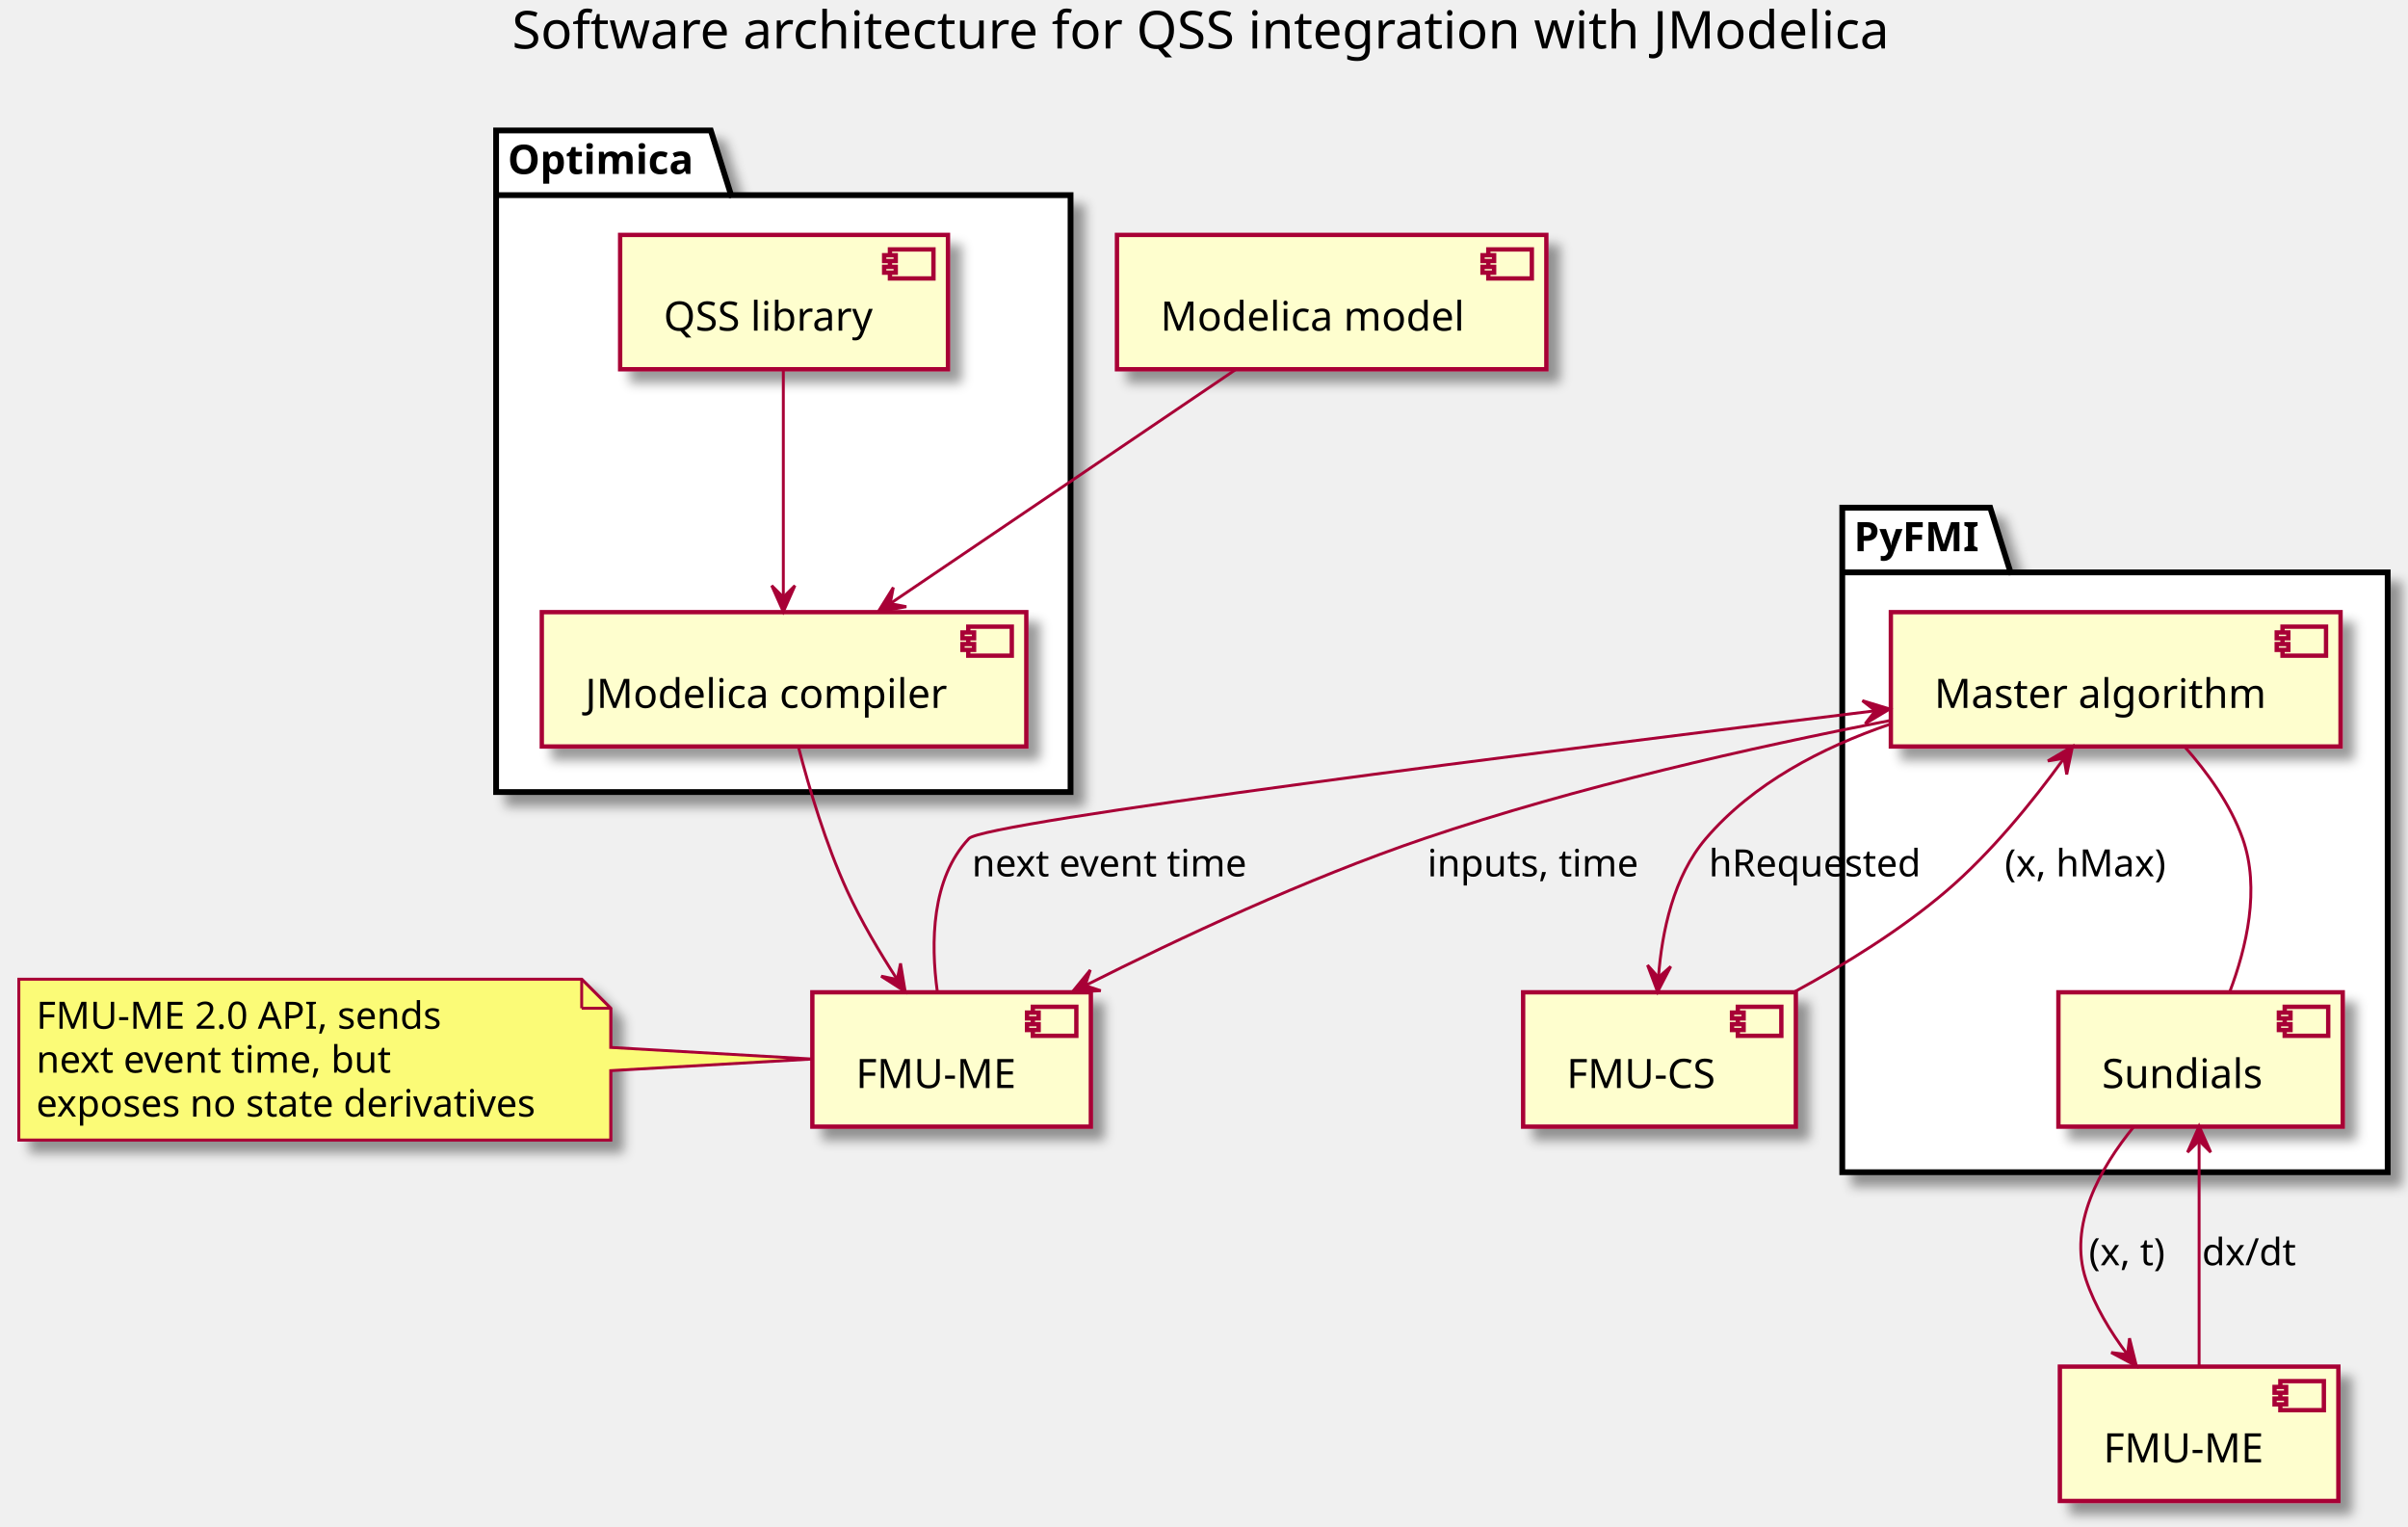
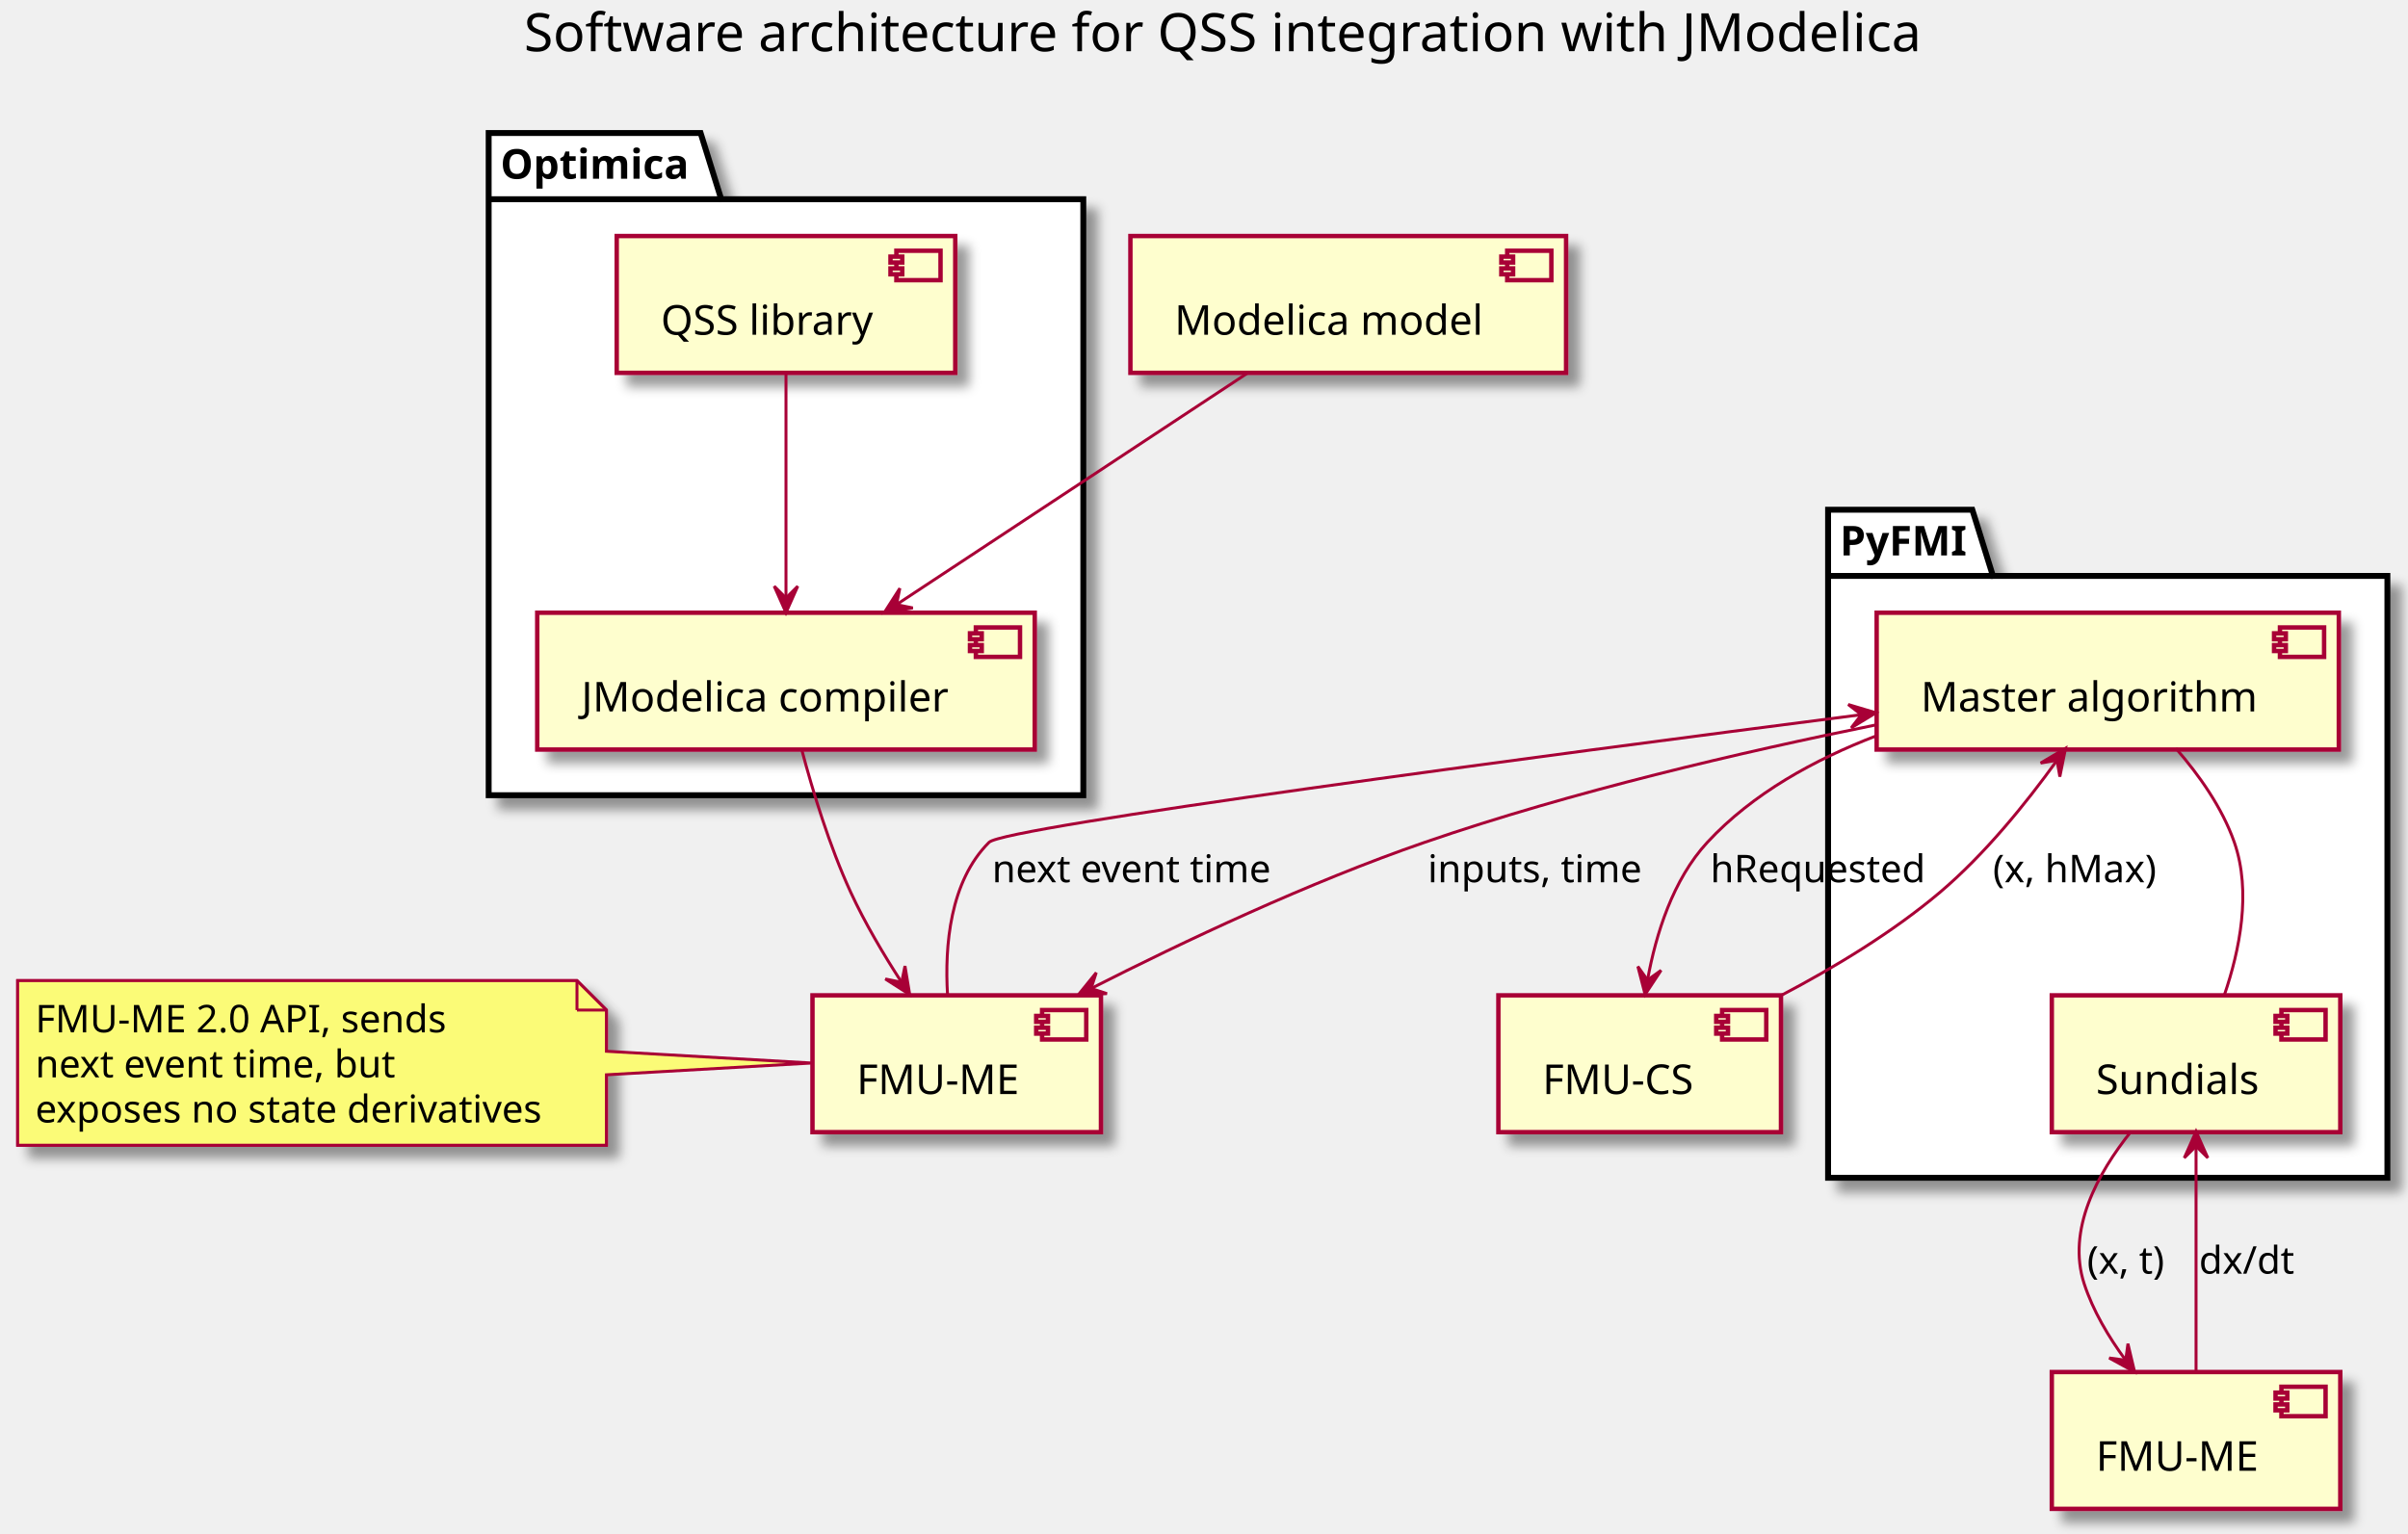
- <svg xmlns="http://www.w3.org/2000/svg" contentScriptType="application/ecmascript" contentStyleType="text/css" height="526px" preserveAspectRatio="none" style="width:830px;height:526px;" version="1.1" viewBox="0 0 830 526" width="830px" zoomAndPan="magnify">
+ <svg xmlns="http://www.w3.org/2000/svg" contentScriptType="application/ecmascript" contentStyleType="text/css" height="521px" preserveAspectRatio="none" style="width:818px;height:521px;" version="1.1" viewBox="0 0 818 521" width="818px" zoomAndPan="magnify">
  <defs>
-     <filter height="300%" id="f7luu6g" width="300%" x="-1" y="-1">
+     <filter height="300%" id="fkl3d7s" width="300%" x="-1" y="-1">
      <feGaussianBlur result="blurOut" stdDeviation="2.0" />
      <feColorMatrix in="blurOut" result="blurOut2" type="matrix" values="0 0 0 0 0 0 0 0 0 0 0 0 0 0 0 0 0 0 .4 0" />
      <feOffset dx="4.0" dy="4.0" in="blurOut2" result="blurOut3" />
      <feBlend in="SourceGraphic" in2="blurOut3" mode="normal" />
    </filter>
  </defs>
  <g>
-     <text fill="#000000" font-family="sans-serif" font-size="18" lengthAdjust="spacingAndGlyphs" textLength="504" x="176.5" y="16.708">Software architecture for QSS integration with JModelica</text>
-     <polygon fill="#FFFFFF" filter="url(#f7luu6g)" points="171,44.953,245,44.953,252,67.25,369,67.25,369,272.953,171,272.953,171,44.953" style="stroke: #000000; stroke-width: 2.0;" />
-     <line style="stroke: #000000; stroke-width: 2.0;" x1="171" x2="252" y1="67.25" y2="67.25" />
-     <text fill="#000000" font-family="sans-serif" font-size="14" font-weight="bold" lengthAdjust="spacingAndGlyphs" textLength="68" x="175" y="59.948">Optimica</text>
-     <polygon fill="#FFFFFF" filter="url(#f7luu6g)" points="635,174.953,686,174.953,693,197.25,823,197.25,823,403.953,635,403.953,635,174.953" style="stroke: #000000; stroke-width: 2.0;" />
-     <line style="stroke: #000000; stroke-width: 2.0;" x1="635" x2="693" y1="197.25" y2="197.25" />
-     <text fill="#000000" font-family="sans-serif" font-size="14" font-weight="bold" lengthAdjust="spacingAndGlyphs" textLength="45" x="639" y="189.948">PyFMI</text>
-     <rect fill="#FEFECE" filter="url(#f7luu6g)" height="46.297" style="stroke: #A80036; stroke-width: 1.5;" width="113" x="213.75" y="80.953" />
-     <rect fill="#FEFECE" height="10" style="stroke: #A80036; stroke-width: 1.5;" width="15" x="306.75" y="85.953" />
-     <rect fill="#FEFECE" height="2" style="stroke: #A80036; stroke-width: 1.5;" width="4" x="304.75" y="87.953" />
-     <rect fill="#FEFECE" height="2" style="stroke: #A80036; stroke-width: 1.5;" width="4" x="304.75" y="91.953" />
-     <text fill="#000000" font-family="sans-serif" font-size="14" lengthAdjust="spacingAndGlyphs" textLength="73" x="228.75" y="113.948">QSS library</text>
-     <rect fill="#FEFECE" filter="url(#f7luu6g)" height="46.297" style="stroke: #A80036; stroke-width: 1.5;" width="167" x="186.75" y="210.953" />
-     <rect fill="#FEFECE" height="10" style="stroke: #A80036; stroke-width: 1.5;" width="15" x="333.75" y="215.953" />
-     <rect fill="#FEFECE" height="2" style="stroke: #A80036; stroke-width: 1.5;" width="4" x="331.75" y="217.953" />
-     <rect fill="#FEFECE" height="2" style="stroke: #A80036; stroke-width: 1.5;" width="4" x="331.75" y="221.953" />
-     <text fill="#000000" font-family="sans-serif" font-size="14" lengthAdjust="spacingAndGlyphs" textLength="127" x="201.75" y="243.948">JModelica compiler</text>
-     <rect fill="#FEFECE" filter="url(#f7luu6g)" height="46.297" style="stroke: #A80036; stroke-width: 1.5;" width="155" x="651.75" y="210.953" />
-     <rect fill="#FEFECE" height="10" style="stroke: #A80036; stroke-width: 1.5;" width="15" x="786.75" y="215.953" />
-     <rect fill="#FEFECE" height="2" style="stroke: #A80036; stroke-width: 1.5;" width="4" x="784.75" y="217.953" />
-     <rect fill="#FEFECE" height="2" style="stroke: #A80036; stroke-width: 1.5;" width="4" x="784.75" y="221.953" />
-     <text fill="#000000" font-family="sans-serif" font-size="14" lengthAdjust="spacingAndGlyphs" textLength="115" x="666.75" y="243.948">Master algorithm</text>
-     <rect fill="#FEFECE" filter="url(#f7luu6g)" height="46.297" style="stroke: #A80036; stroke-width: 1.5;" width="98" x="709.5" y="341.953" />
-     <rect fill="#FEFECE" height="10" style="stroke: #A80036; stroke-width: 1.5;" width="15" x="787.5" y="346.953" />
-     <rect fill="#FEFECE" height="2" style="stroke: #A80036; stroke-width: 1.5;" width="4" x="785.5" y="348.953" />
-     <rect fill="#FEFECE" height="2" style="stroke: #A80036; stroke-width: 1.5;" width="4" x="785.5" y="352.953" />
-     <text fill="#000000" font-family="sans-serif" font-size="14" lengthAdjust="spacingAndGlyphs" textLength="58" x="724.5" y="374.948">Sundials</text>
-     <rect fill="#FEFECE" filter="url(#f7luu6g)" height="46.297" style="stroke: #A80036; stroke-width: 1.5;" width="96" x="280" y="341.953" />
-     <rect fill="#FEFECE" height="10" style="stroke: #A80036; stroke-width: 1.5;" width="15" x="356" y="346.953" />
-     <rect fill="#FEFECE" height="2" style="stroke: #A80036; stroke-width: 1.5;" width="4" x="354" y="348.953" />
-     <rect fill="#FEFECE" height="2" style="stroke: #A80036; stroke-width: 1.5;" width="4" x="354" y="352.953" />
-     <text fill="#000000" font-family="sans-serif" font-size="14" lengthAdjust="spacingAndGlyphs" textLength="56" x="295" y="374.948">FMU-ME</text>
-     <rect fill="#FEFECE" filter="url(#f7luu6g)" height="46.297" style="stroke: #A80036; stroke-width: 1.5;" width="148" x="385" y="80.953" />
-     <rect fill="#FEFECE" height="10" style="stroke: #A80036; stroke-width: 1.5;" width="15" x="513" y="85.953" />
-     <rect fill="#FEFECE" height="2" style="stroke: #A80036; stroke-width: 1.5;" width="4" x="511" y="87.953" />
-     <rect fill="#FEFECE" height="2" style="stroke: #A80036; stroke-width: 1.5;" width="4" x="511" y="91.953" />
-     <text fill="#000000" font-family="sans-serif" font-size="14" lengthAdjust="spacingAndGlyphs" textLength="108" x="400" y="113.948">Modelica model</text>
-     <rect fill="#FEFECE" filter="url(#f7luu6g)" height="46.297" style="stroke: #A80036; stroke-width: 1.5;" width="96" x="710" y="470.953" />
-     <rect fill="#FEFECE" height="10" style="stroke: #A80036; stroke-width: 1.5;" width="15" x="786" y="475.953" />
-     <rect fill="#FEFECE" height="2" style="stroke: #A80036; stroke-width: 1.5;" width="4" x="784" y="477.953" />
-     <rect fill="#FEFECE" height="2" style="stroke: #A80036; stroke-width: 1.5;" width="4" x="784" y="481.953" />
-     <text fill="#000000" font-family="sans-serif" font-size="14" lengthAdjust="spacingAndGlyphs" textLength="56" x="725" y="503.948">FMU-ME</text>
-     <rect fill="#FEFECE" filter="url(#f7luu6g)" height="46.297" style="stroke: #A80036; stroke-width: 1.5;" width="94" x="525" y="341.953" />
-     <rect fill="#FEFECE" height="10" style="stroke: #A80036; stroke-width: 1.5;" width="15" x="599" y="346.953" />
-     <rect fill="#FEFECE" height="2" style="stroke: #A80036; stroke-width: 1.5;" width="4" x="597" y="348.953" />
-     <rect fill="#FEFECE" height="2" style="stroke: #A80036; stroke-width: 1.5;" width="4" x="597" y="352.953" />
-     <text fill="#000000" font-family="sans-serif" font-size="14" lengthAdjust="spacingAndGlyphs" textLength="54" x="540" y="374.948">FMU-CS</text>
-     <polygon fill="#FBFB77" filter="url(#f7luu6g)" points="6.5,337.453,6.5,392.852,210.5,392.852,210.5,347.453,200.5,337.453,6.5,337.453" style="stroke: #A80036; stroke-width: 1.0;" />
-     <polygon fill="#FBFB77" points="6.5,337.453,6.5,392.852,210.5,392.852,210.5,368.953,279.996,364.953,210.5,360.953,210.5,347.453,200.5,337.453,6.5,337.453" style="stroke: #A80036; stroke-width: 1.0;" />
-     <line style="stroke: #A80036; stroke-width: 1.0;" x1="200.5" x2="200.5" y1="337.453" y2="347.453" />
-     <line style="stroke: #A80036; stroke-width: 1.0;" x1="210.5" x2="200.5" y1="347.453" y2="347.453" />
-     <text fill="#000000" font-family="sans-serif" font-size="13" lengthAdjust="spacingAndGlyphs" textLength="146" x="12.5" y="354.52">FMU-ME 2.0 API, sends</text>
-     <text fill="#000000" font-family="sans-serif" font-size="13" lengthAdjust="spacingAndGlyphs" textLength="130" x="12.5" y="369.653">next event time, but</text>
-     <text fill="#000000" font-family="sans-serif" font-size="13" lengthAdjust="spacingAndGlyphs" textLength="183" x="12.5" y="384.786">exposes no state derivatives</text>
-     <path d="M270,126.957 C270,148.754 270,182.185 270,205.661 " fill="none" style="stroke: #A80036; stroke-width: 1.0;" />
-     <polygon fill="#A80036" points="270,210.808,274,201.808,270,205.808,266,201.808,270,210.808" style="stroke: #A80036; stroke-width: 1.0;" />
-     <path d="M426.51,126.957 C393.244,149.486 341.623,184.446 306.853,207.994 " fill="none" style="stroke: #A80036; stroke-width: 1.0;" />
-     <polygon fill="#A80036" points="302.699,210.808,312.394,209.072,306.839,208.004,307.907,202.449,302.699,210.808" style="stroke: #A80036; stroke-width: 1.0;" />
-     <path d="M275.169,257.253 C278.93,271.768 284.645,290.914 292,306.953 C296.78,317.379 303.176,328.174 309.25,337.53 " fill="none" style="stroke: #A80036; stroke-width: 1.0;" />
-     <polygon fill="#A80036" points="312.011,341.72,310.399,332.004,309.26,337.545,303.719,336.406,312.011,341.72" style="stroke: #A80036; stroke-width: 1.0;" />
-     <path d="M651.507,248.298 C604.417,257.446 543.46,271.15 491,288.953 C450.373,302.741 406.282,323.401 374.213,339.548 " fill="none" style="stroke: #A80036; stroke-width: 1.0;" />
-     <polygon fill="#A80036" points="369.571,341.896,379.408,341.402,374.033,339.639,375.796,334.264,369.571,341.896" style="stroke: #A80036; stroke-width: 1.0;" />
-     <text fill="#000000" font-family="sans-serif" font-size="13" lengthAdjust="spacingAndGlyphs" textLength="76" x="492" y="302.02">inputs, time</text>
-     <path d="M646.315,244.949 C532.087,258.944 339.344,283.3 334,288.953 C320.987,302.716 320.791,324.949 323.067,341.642 " fill="none" style="stroke: #A80036; stroke-width: 1.0;" />
-     <polygon fill="#A80036" points="651.357,244.332,641.938,241.455,646.394,244.939,642.909,249.395,651.357,244.332" style="stroke: #A80036; stroke-width: 1.0;" />
-     <text fill="#000000" font-family="sans-serif" font-size="13" lengthAdjust="spacingAndGlyphs" textLength="101" x="335" y="302.02">next event time</text>
-     <path d="M752.889,257.187 C760.886,266.184 768.824,277.218 773,288.953 C779.143,306.217 774.304,326.663 768.538,341.843 " fill="none" style="stroke: #A80036; stroke-width: 1.0;" />
-     <path d="M735.633,388.107 C723.758,402.622 712.781,422.296 719,440.953 C722.041,450.076 727.379,458.888 733.148,466.584 " fill="none" style="stroke: #A80036; stroke-width: 1.0;" />
-     <polygon fill="#A80036" points="736.385,470.74,734.01,461.182,733.312,466.796,727.698,466.099,736.385,470.74" style="stroke: #A80036; stroke-width: 1.0;" />
-     <text fill="#000000" font-family="sans-serif" font-size="13" lengthAdjust="spacingAndGlyphs" textLength="30" x="720" y="436.02">(x, t)</text>
-     <path d="M758,393.146 C758,416.267 758,449.06 758,470.659 " fill="none" style="stroke: #A80036; stroke-width: 1.0;" />
-     <polygon fill="#A80036" points="758,388.075,754,397.075,758,393.075,762,397.075,758,388.075" style="stroke: #A80036; stroke-width: 1.0;" />
-     <text fill="#000000" font-family="sans-serif" font-size="13" lengthAdjust="spacingAndGlyphs" textLength="32" x="759" y="436.02">dx/dt</text>
-     <path d="M651.415,249.583 C628.026,257.585 604.272,269.93 588,288.953 C576.803,302.042 572.837,321.057 571.653,336.664 " fill="none" style="stroke: #A80036; stroke-width: 1.0;" />
-     <polygon fill="#A80036" points="571.352,341.813,575.87,333.062,571.643,336.822,567.883,332.595,571.352,341.813" style="stroke: #A80036; stroke-width: 1.0;" />
-     <text fill="#000000" font-family="sans-serif" font-size="13" lengthAdjust="spacingAndGlyphs" textLength="76" x="589" y="302.02">hRequested</text>
-     <path d="M711.203,261.638 C700.653,276.169 686.366,293.811 671,306.953 C655.325,320.359 636.047,332.28 618.681,341.71 " fill="none" style="stroke: #A80036; stroke-width: 1.0;" />
-     <polygon fill="#A80036" points="714.354,257.237,705.861,262.224,711.442,261.302,712.365,266.883,714.354,257.237" style="stroke: #A80036; stroke-width: 1.0;" />
-     <text fill="#000000" font-family="sans-serif" font-size="13" lengthAdjust="spacingAndGlyphs" textLength="59" x="691" y="302.02">(x, hMax)</text>
+     <text fill="#000000" font-family="sans-serif" font-size="18" lengthAdjust="spacingAndGlyphs" textLength="489" x="178" y="17.402">Software architecture for QSS integration with JModelica</text>
+     <polygon fill="#FFFFFF" filter="url(#fkl3d7s)" points="166,45.199,238,45.199,245,67.688,368,67.688,368,270.199,166,270.199,166,45.199" style="stroke: #000000; stroke-width: 2.0;" />
+     <line style="stroke: #000000; stroke-width: 2.0;" x1="166" x2="245" y1="67.688" y2="67.688" />
+     <text fill="#000000" font-family="sans-serif" font-size="14" font-weight="bold" lengthAdjust="spacingAndGlyphs" textLength="66" x="170" y="60.734">Optimica</text>
+     <polygon fill="#FFFFFF" filter="url(#fkl3d7s)" points="621,173.199,670,173.199,677,195.688,811,195.688,811,400.199,621,400.199,621,173.199" style="stroke: #000000; stroke-width: 2.0;" />
+     <line style="stroke: #000000; stroke-width: 2.0;" x1="621" x2="677" y1="195.688" y2="195.688" />
+     <text fill="#000000" font-family="sans-serif" font-size="14" font-weight="bold" lengthAdjust="spacingAndGlyphs" textLength="43" x="625" y="188.734">PyFMI</text>
+     <rect fill="#FEFECE" filter="url(#fkl3d7s)" height="46.488" style="stroke: #A80036; stroke-width: 1.5;" width="115" x="209.5" y="80.199" />
+     <rect fill="#FEFECE" height="10" style="stroke: #A80036; stroke-width: 1.5;" width="15" x="304.5" y="85.199" />
+     <rect fill="#FEFECE" height="2" style="stroke: #A80036; stroke-width: 1.5;" width="4" x="302.5" y="87.199" />
+     <rect fill="#FEFECE" height="2" style="stroke: #A80036; stroke-width: 1.5;" width="4" x="302.5" y="91.199" />
+     <text fill="#000000" font-family="sans-serif" font-size="14" lengthAdjust="spacingAndGlyphs" textLength="75" x="224.5" y="113.734">QSS library</text>
+     <rect fill="#FEFECE" filter="url(#fkl3d7s)" height="46.488" style="stroke: #A80036; stroke-width: 1.5;" width="169" x="182.5" y="208.199" />
+     <rect fill="#FEFECE" height="10" style="stroke: #A80036; stroke-width: 1.5;" width="15" x="331.5" y="213.199" />
+     <rect fill="#FEFECE" height="2" style="stroke: #A80036; stroke-width: 1.5;" width="4" x="329.5" y="215.199" />
+     <rect fill="#FEFECE" height="2" style="stroke: #A80036; stroke-width: 1.5;" width="4" x="329.5" y="219.199" />
+     <text fill="#000000" font-family="sans-serif" font-size="14" lengthAdjust="spacingAndGlyphs" textLength="129" x="197.5" y="241.734">JModelica compiler</text>
+     <rect fill="#FEFECE" filter="url(#fkl3d7s)" height="46.488" style="stroke: #A80036; stroke-width: 1.5;" width="157" x="637.5" y="208.199" />
+     <rect fill="#FEFECE" height="10" style="stroke: #A80036; stroke-width: 1.5;" width="15" x="774.5" y="213.199" />
+     <rect fill="#FEFECE" height="2" style="stroke: #A80036; stroke-width: 1.5;" width="4" x="772.5" y="215.199" />
+     <rect fill="#FEFECE" height="2" style="stroke: #A80036; stroke-width: 1.5;" width="4" x="772.5" y="219.199" />
+     <text fill="#000000" font-family="sans-serif" font-size="14" lengthAdjust="spacingAndGlyphs" textLength="117" x="652.5" y="241.734">Master algorithm</text>
+     <rect fill="#FEFECE" filter="url(#fkl3d7s)" height="46.488" style="stroke: #A80036; stroke-width: 1.5;" width="98" x="697" y="338.199" />
+     <rect fill="#FEFECE" height="10" style="stroke: #A80036; stroke-width: 1.5;" width="15" x="775" y="343.199" />
+     <rect fill="#FEFECE" height="2" style="stroke: #A80036; stroke-width: 1.5;" width="4" x="773" y="345.199" />
+     <rect fill="#FEFECE" height="2" style="stroke: #A80036; stroke-width: 1.5;" width="4" x="773" y="349.199" />
+     <text fill="#000000" font-family="sans-serif" font-size="14" lengthAdjust="spacingAndGlyphs" textLength="58" x="712" y="371.734">Sundials</text>
+     <rect fill="#FEFECE" filter="url(#fkl3d7s)" height="46.488" style="stroke: #A80036; stroke-width: 1.5;" width="98" x="276" y="338.199" />
+     <rect fill="#FEFECE" height="10" style="stroke: #A80036; stroke-width: 1.5;" width="15" x="354" y="343.199" />
+     <rect fill="#FEFECE" height="2" style="stroke: #A80036; stroke-width: 1.5;" width="4" x="352" y="345.199" />
+     <rect fill="#FEFECE" height="2" style="stroke: #A80036; stroke-width: 1.5;" width="4" x="352" y="349.199" />
+     <text fill="#000000" font-family="sans-serif" font-size="14" lengthAdjust="spacingAndGlyphs" textLength="58" x="291" y="371.734">FMU-ME</text>
+     <rect fill="#FEFECE" filter="url(#fkl3d7s)" height="46.488" style="stroke: #A80036; stroke-width: 1.5;" width="148" x="384" y="80.199" />
+     <rect fill="#FEFECE" height="10" style="stroke: #A80036; stroke-width: 1.5;" width="15" x="512" y="85.199" />
+     <rect fill="#FEFECE" height="2" style="stroke: #A80036; stroke-width: 1.5;" width="4" x="510" y="87.199" />
+     <rect fill="#FEFECE" height="2" style="stroke: #A80036; stroke-width: 1.5;" width="4" x="510" y="91.199" />
+     <text fill="#000000" font-family="sans-serif" font-size="14" lengthAdjust="spacingAndGlyphs" textLength="108" x="399" y="113.734">Modelica model</text>
+     <rect fill="#FEFECE" filter="url(#fkl3d7s)" height="46.488" style="stroke: #A80036; stroke-width: 1.5;" width="98" x="697" y="466.199" />
+     <rect fill="#FEFECE" height="10" style="stroke: #A80036; stroke-width: 1.5;" width="15" x="775" y="471.199" />
+     <rect fill="#FEFECE" height="2" style="stroke: #A80036; stroke-width: 1.5;" width="4" x="773" y="473.199" />
+     <rect fill="#FEFECE" height="2" style="stroke: #A80036; stroke-width: 1.5;" width="4" x="773" y="477.199" />
+     <text fill="#000000" font-family="sans-serif" font-size="14" lengthAdjust="spacingAndGlyphs" textLength="58" x="712" y="499.734">FMU-ME</text>
+     <rect fill="#FEFECE" filter="url(#fkl3d7s)" height="46.488" style="stroke: #A80036; stroke-width: 1.5;" width="96" x="509" y="338.199" />
+     <rect fill="#FEFECE" height="10" style="stroke: #A80036; stroke-width: 1.5;" width="15" x="585" y="343.199" />
+     <rect fill="#FEFECE" height="2" style="stroke: #A80036; stroke-width: 1.5;" width="4" x="583" y="345.199" />
+     <rect fill="#FEFECE" height="2" style="stroke: #A80036; stroke-width: 1.5;" width="4" x="583" y="349.199" />
+     <text fill="#000000" font-family="sans-serif" font-size="14" lengthAdjust="spacingAndGlyphs" textLength="56" x="524" y="371.734">FMU-CS</text>
+     <polygon fill="#FBFB77" filter="url(#fkl3d7s)" points="6,333.199,6,389.131,206,389.131,206,343.199,196,333.199,6,333.199" style="stroke: #A80036; stroke-width: 1.0;" />
+     <polygon fill="#FBFB77" points="6,333.199,6,389.131,206,389.131,206,365.199,275.764,361.199,206,357.199,206,343.199,196,333.199,6,333.199" style="stroke: #A80036; stroke-width: 1.0;" />
+     <line style="stroke: #A80036; stroke-width: 1.0;" x1="196" x2="196" y1="333.199" y2="343.199" />
+     <line style="stroke: #A80036; stroke-width: 1.0;" x1="206" x2="196" y1="343.199" y2="343.199" />
+     <text fill="#000000" font-family="sans-serif" font-size="13" lengthAdjust="spacingAndGlyphs" textLength="146" x="12" y="350.768">FMU-ME 2.0 API, sends</text>
+     <text fill="#000000" font-family="sans-serif" font-size="13" lengthAdjust="spacingAndGlyphs" textLength="127" x="12" y="366.078">next event time, but</text>
+     <text fill="#000000" font-family="sans-serif" font-size="13" lengthAdjust="spacingAndGlyphs" textLength="179" x="12" y="381.389">exposes no state derivatives</text>
+     <path d="M267,126.435 C267,147.847 267,180.269 267,203.163 " fill="none" style="stroke: #A80036; stroke-width: 1.0;" />
+     <polygon fill="#A80036" points="267,208.185,271,199.185,267,203.185,263,199.185,267,208.185" style="stroke: #A80036; stroke-width: 1.0;" />
+     <path d="M424.293,126.435 C390.88,148.477 339.782,182.186 304.959,205.158 " fill="none" style="stroke: #A80036; stroke-width: 1.0;" />
+     <polygon fill="#A80036" points="300.37,208.185,310.085,206.567,304.543,205.431,305.679,199.89,300.37,208.185" style="stroke: #A80036; stroke-width: 1.0;" />
+     <path d="M272.295,254.505 C276.073,268.778 281.762,287.495 289,303.199 C293.801,313.615 300.201,324.409 306.273,333.765 " fill="none" style="stroke: #A80036; stroke-width: 1.0;" />
+     <polygon fill="#A80036" points="309.033,337.956,307.425,328.24,306.284,333.78,300.743,332.639,309.033,337.956" style="stroke: #A80036; stroke-width: 1.0;" />
+     <path d="M637.264,246.308 C591.814,255.492 533.943,268.973 484,286.199 C444.632,299.778 401.945,319.97 370.722,335.833 " fill="none" style="stroke: #A80036; stroke-width: 1.0;" />
+     <polygon fill="#A80036" points="366.2,338.141,376.035,337.612,370.653,335.868,372.398,330.487,366.2,338.141" style="stroke: #A80036; stroke-width: 1.0;" />
+     <text fill="#000000" font-family="sans-serif" font-size="13" lengthAdjust="spacingAndGlyphs" textLength="76" x="485" y="299.768">inputs, time</text>
+     <path d="M632.076,242.864 C521.765,257.061 341.242,280.991 336,286.199 C322.64,299.473 320.886,321.451 321.876,338.014 " fill="none" style="stroke: #A80036; stroke-width: 1.0;" />
+     <polygon fill="#A80036" points="637.275,242.195,627.838,239.377,632.316,242.834,628.859,247.312,637.275,242.195" style="stroke: #A80036; stroke-width: 1.0;" />
+     <text fill="#000000" font-family="sans-serif" font-size="13" lengthAdjust="spacingAndGlyphs" textLength="98" x="337" y="299.768">next event time</text>
+     <path d="M739.127,254.26 C747.02,263.315 754.888,274.433 759,286.199 C764.896,303.069 760.758,323.075 755.638,338.03 " fill="none" style="stroke: #A80036; stroke-width: 1.0;" />
+     <path d="M723.985,384.386 C712.529,398.679 702.039,417.94 708,436.199 C710.986,445.347 716.259,454.221 721.944,461.972 " fill="none" style="stroke: #A80036; stroke-width: 1.0;" />
+     <polygon fill="#A80036" points="725.133,466.157,722.86,456.574,722.103,462.18,716.497,461.422,725.133,466.157" style="stroke: #A80036; stroke-width: 1.0;" />
+     <text fill="#000000" font-family="sans-serif" font-size="13" lengthAdjust="spacingAndGlyphs" textLength="29" x="709" y="432.768">(x, t)</text>
+     <path d="M746,389.473 C746,412.434 746,444.85 746,466.185 " fill="none" style="stroke: #A80036; stroke-width: 1.0;" />
+     <polygon fill="#A80036" points="746,384.435,742,393.435,746,389.435,750,393.435,746,384.435" style="stroke: #A80036; stroke-width: 1.0;" />
+     <text fill="#000000" font-family="sans-serif" font-size="13" lengthAdjust="spacingAndGlyphs" textLength="36" x="747" y="432.768">dx/dt</text>
+     <path d="M637.497,249.98 C616.482,258.03 595.363,269.611 580,286.199 C568.255,298.88 562.506,317.471 559.693,332.846 " fill="none" style="stroke: #A80036; stroke-width: 1.0;" />
+     <polygon fill="#A80036" points="558.847,337.923,564.271,329.702,559.668,332.991,556.38,328.388,558.847,337.923" style="stroke: #A80036; stroke-width: 1.0;" />
+     <text fill="#000000" font-family="sans-serif" font-size="13" lengthAdjust="spacingAndGlyphs" textLength="73" x="581" y="299.768">hRequested</text>
+     <path d="M698.59,258.592 C688.247,272.946 674.204,290.341 659,303.199 C642.891,316.822 623.036,328.783 605.138,338.185 " fill="none" style="stroke: #A80036; stroke-width: 1.0;" />
+     <polygon fill="#A80036" points="701.678,254.244,693.207,259.268,698.784,258.321,699.73,263.899,701.678,254.244" style="stroke: #A80036; stroke-width: 1.0;" />
+     <text fill="#000000" font-family="sans-serif" font-size="13" lengthAdjust="spacingAndGlyphs" textLength="58" x="677" y="299.768">(x, hMax)</text>
  </g>
</svg>
